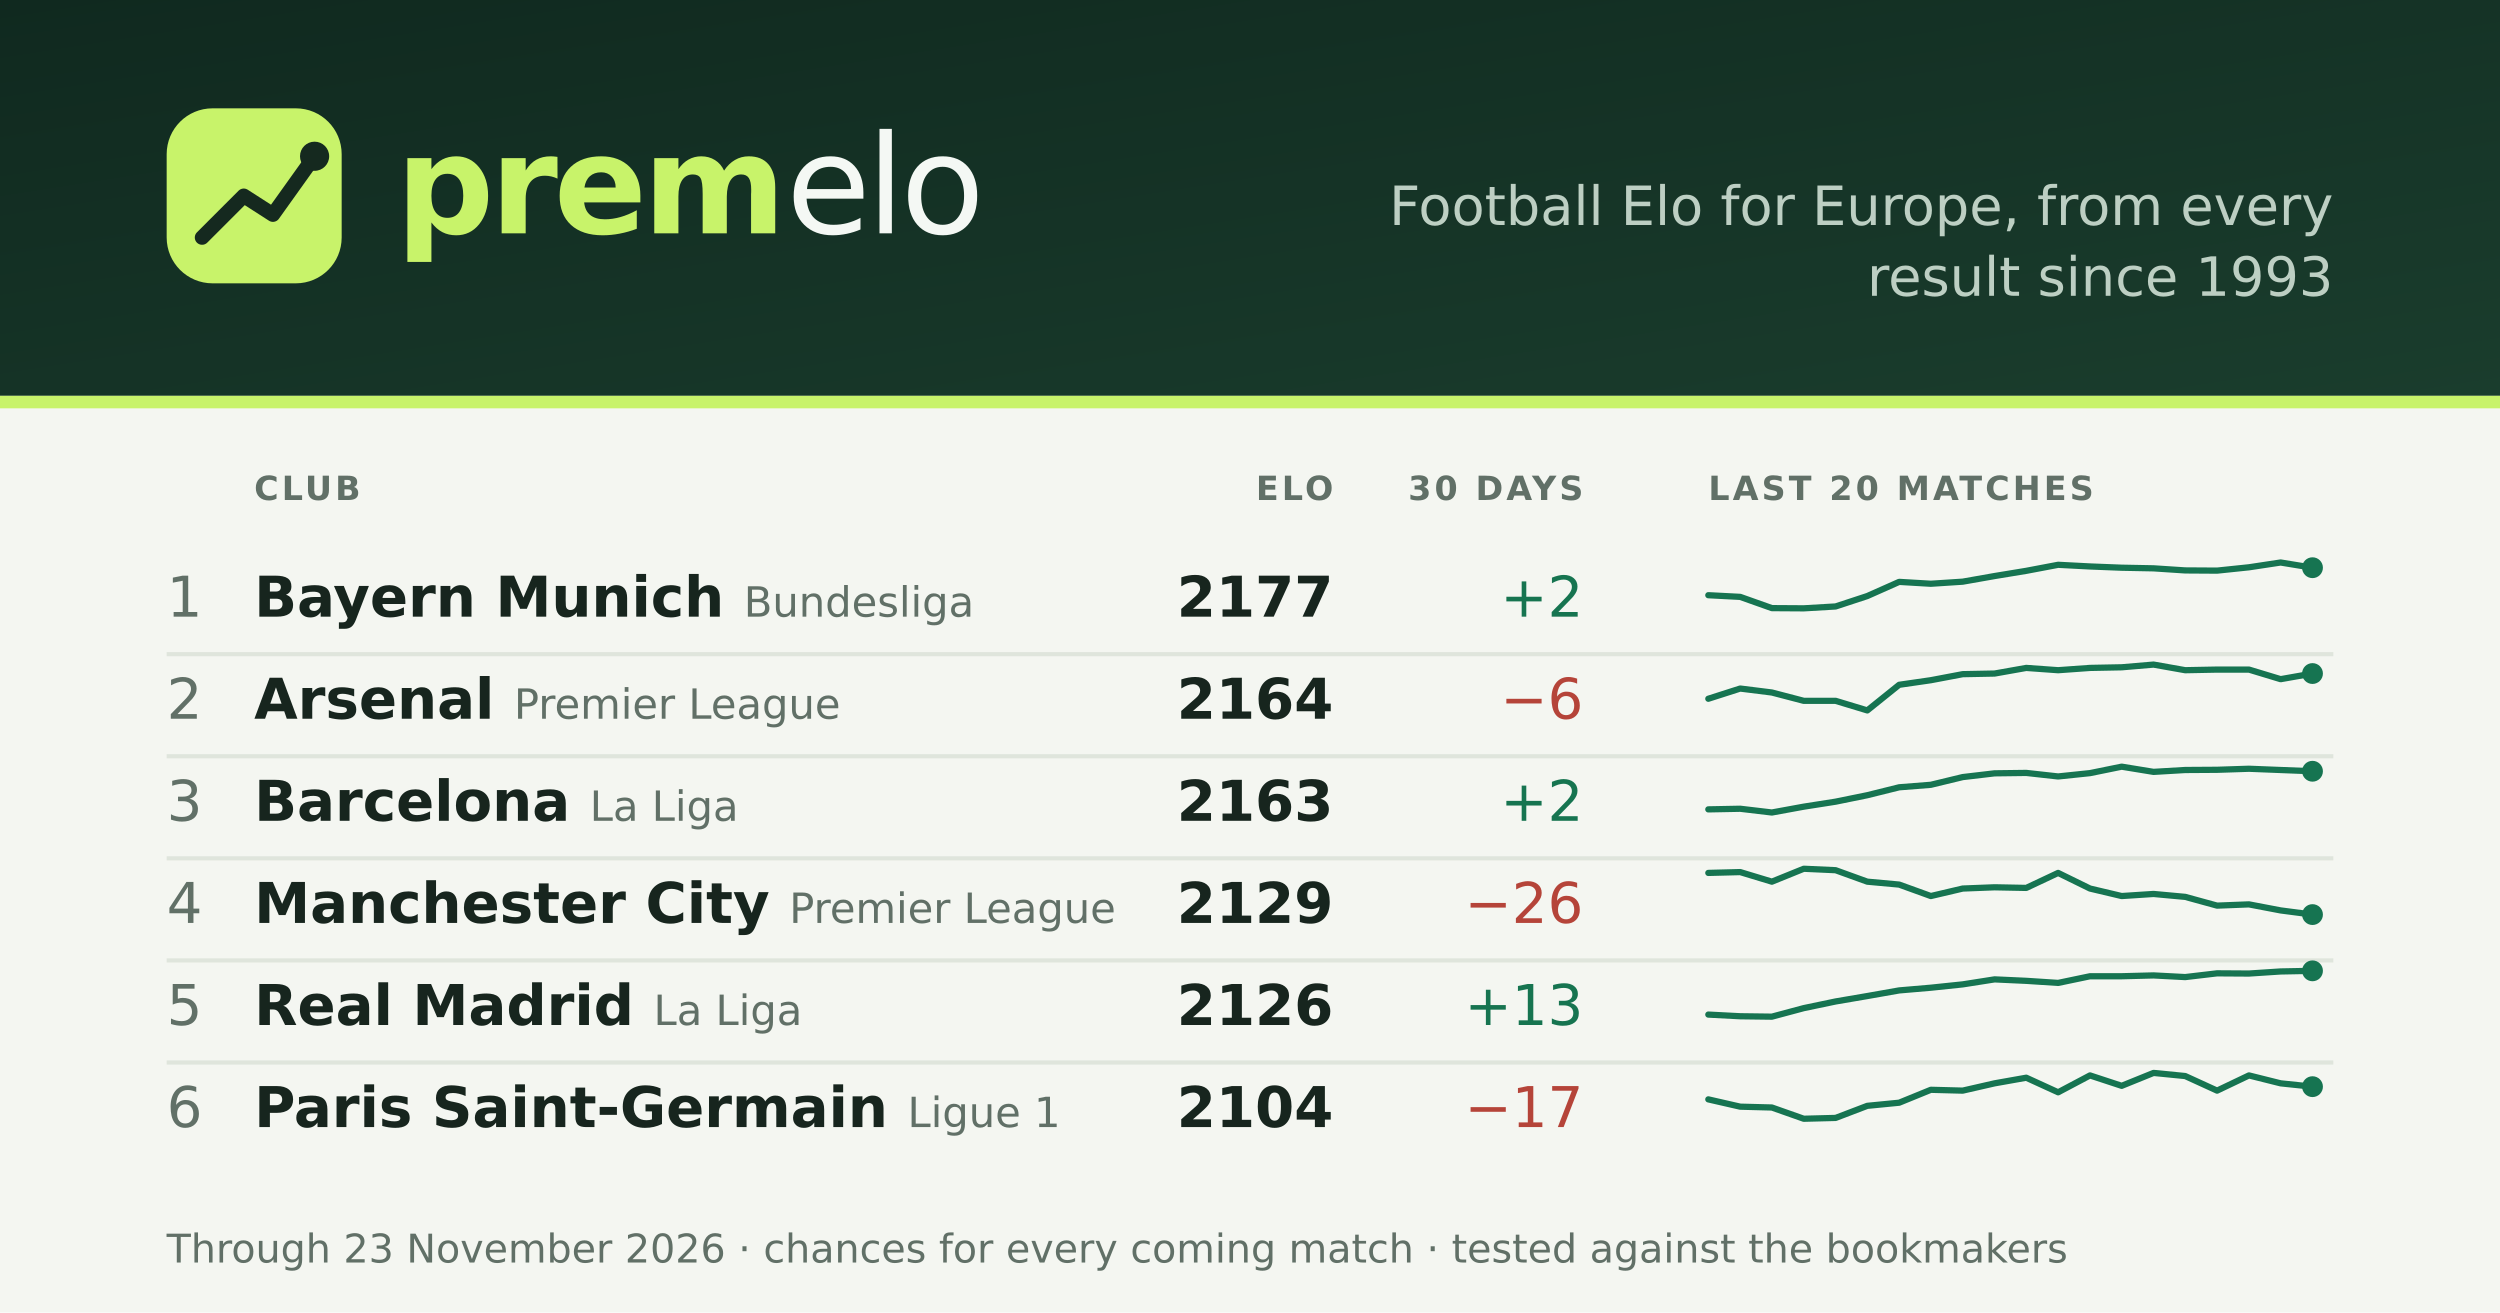
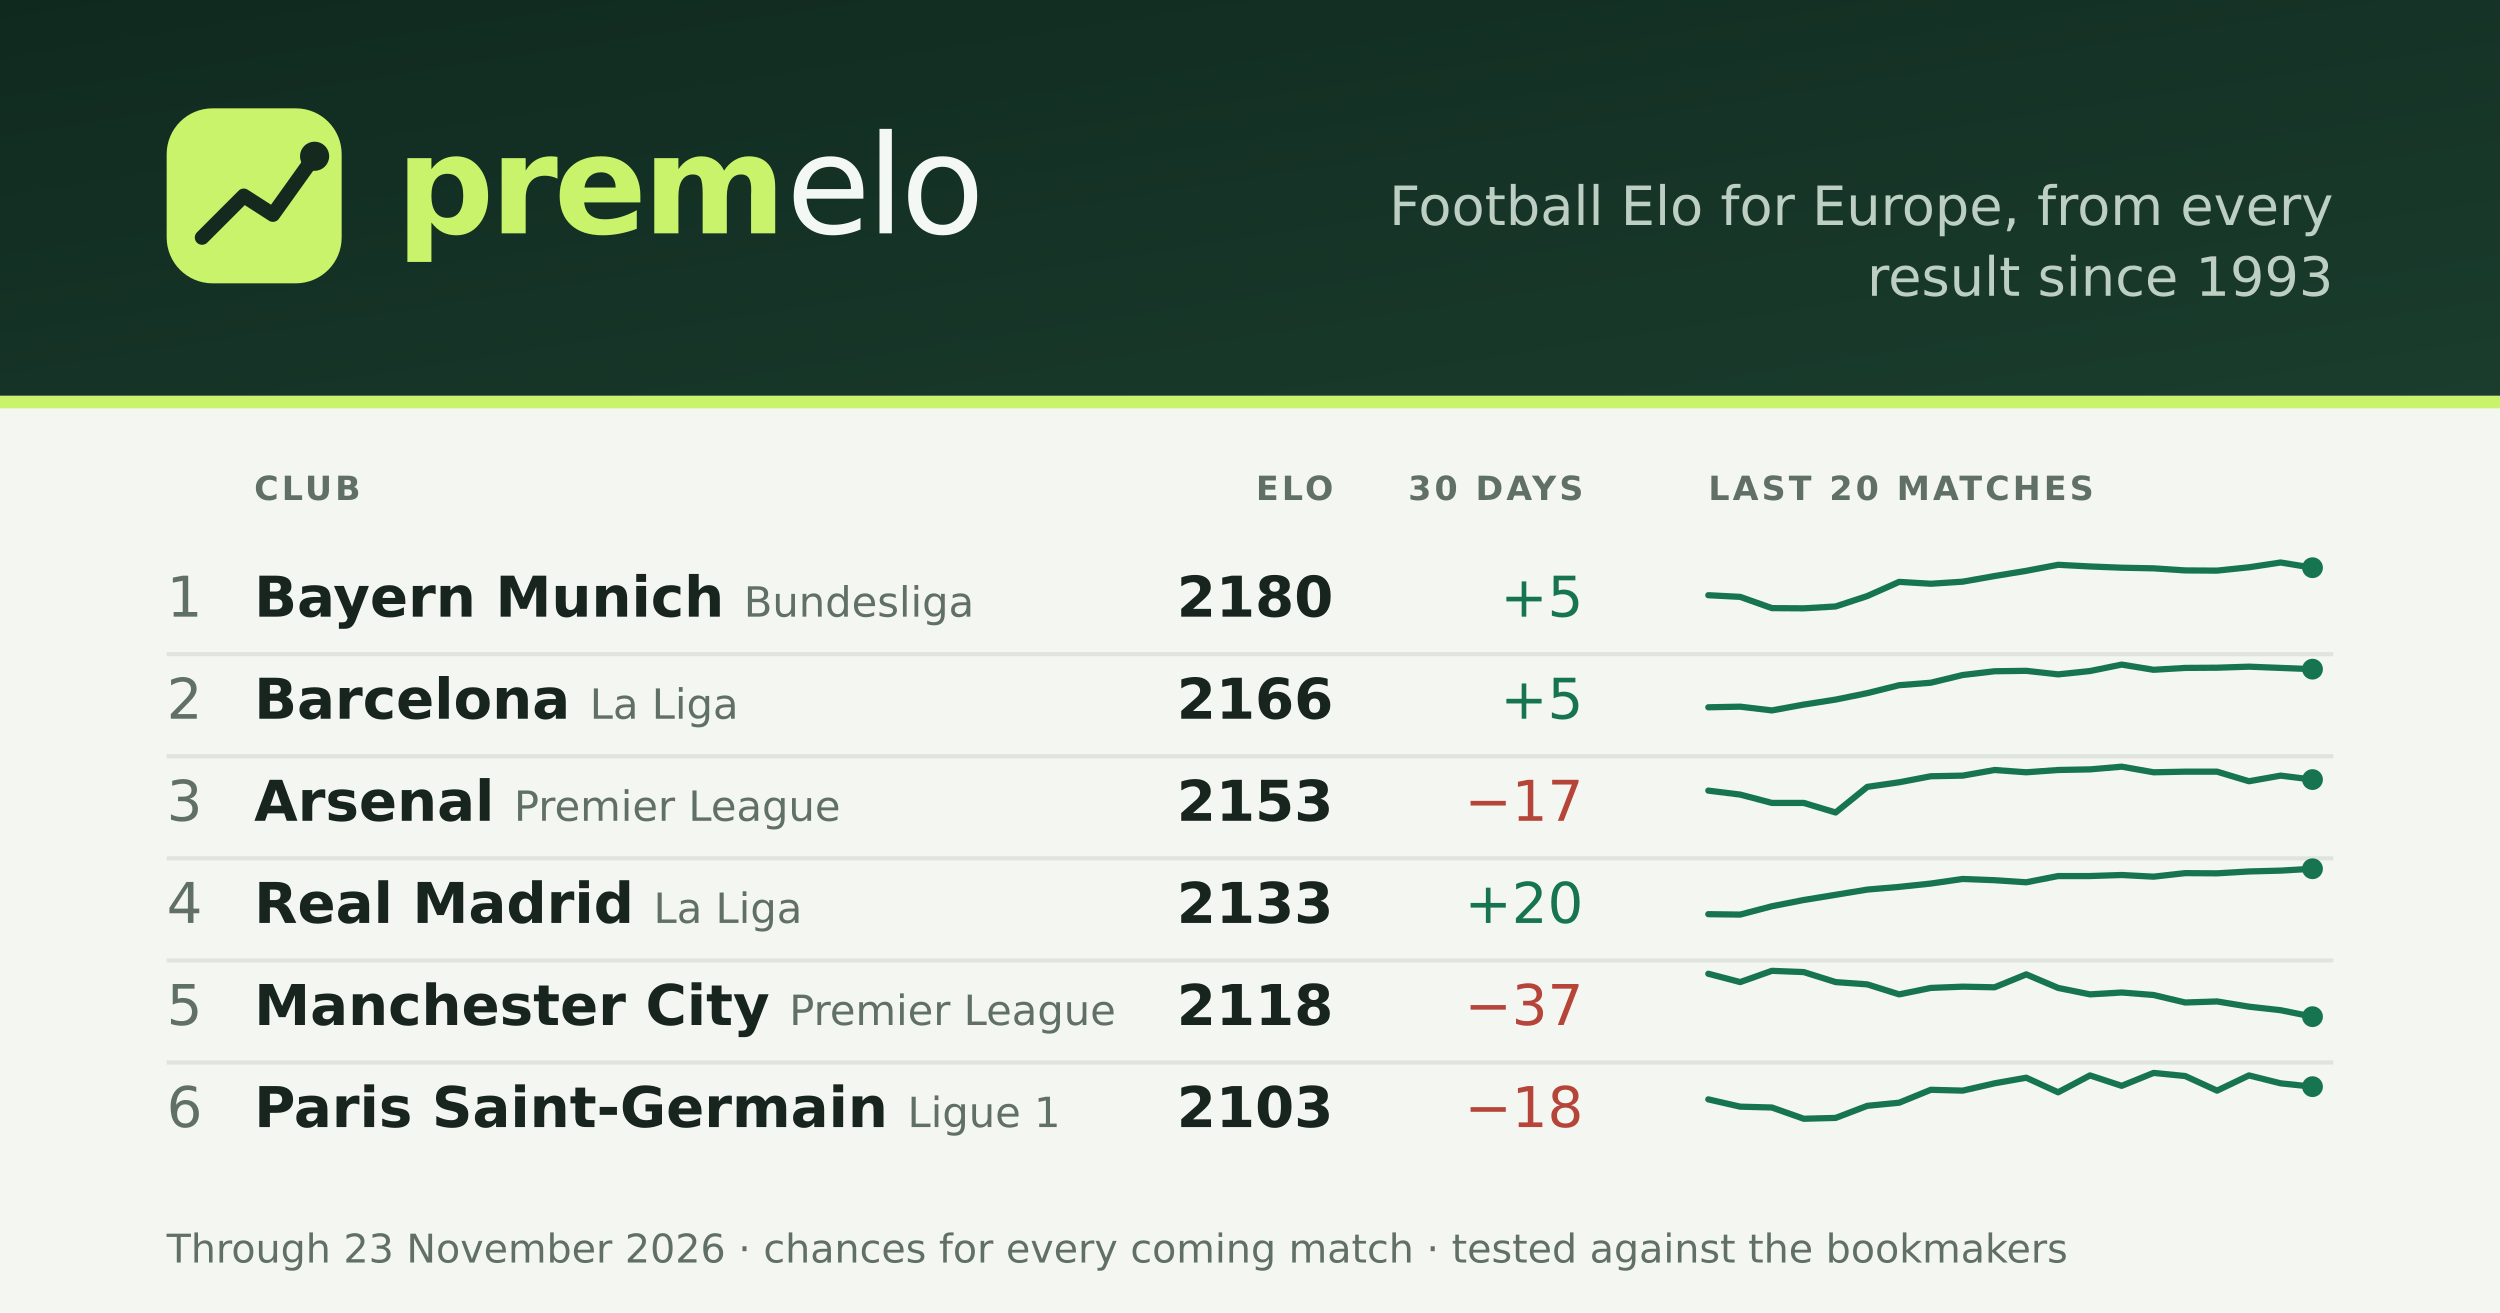
<svg xmlns="http://www.w3.org/2000/svg" width="1200" height="630" viewBox="0 0 1200 630" font-family="DejaVu Sans, sans-serif">
  <defs>
    <linearGradient id="hd" x1="0" y1="0" x2="1" y2="1">
      <stop offset="0" stop-color="#10291f" />
      <stop offset="1" stop-color="#1a3d2d" />
    </linearGradient>
  </defs>
  <rect width="1200" height="630" fill="#f4f6f1" />
  <rect width="1200" height="190" fill="url(#hd)" />
  <rect y="190" width="1200" height="6" fill="#c8f36a" />
  <rect x="80" y="52" width="84" height="84" rx="22" fill="#c8f36a" />
  <path d="M97 114L117 94L131 103L151 75" fill="none" stroke="#15291f" stroke-width="7" stroke-linecap="round" stroke-linejoin="round" />
  <circle cx="151" cy="75" r="7" fill="#15291f" />
  <text x="190" y="112" font-size="66" fill="#f4f8f4" letter-spacing="-2">
    <tspan fill="#c8f36a" font-weight="bold">prem</tspan>elo</text>
  <text x="1120" y="108" font-size="26" fill="#bdcfc3" text-anchor="end">Football Elo for Europe, from every</text>
  <text x="1120" y="142" font-size="26" fill="#bdcfc3" text-anchor="end">result since 1993</text>
  <g font-size="16" fill="#617067" font-weight="bold" letter-spacing="1.5">
    <text x="122" y="240">CLUB</text>
    <text x="640" y="240" text-anchor="end">ELO</text>
    <text x="760" y="240" text-anchor="end">30 DAYS</text>
    <text x="820" y="240">LAST 20 MATCHES</text>
  </g>
  <g font-size="27">
    <text x="80" y="296" fill="#617067">1</text>
    <text x="122" y="296" fill="#17251e" font-weight="600">Bayern Munich <tspan fill="#617067" font-size="20" font-weight="normal">Bundesliga</tspan>
    </text>
-     <text x="640" y="296" fill="#17251e" font-weight="bold" text-anchor="end">2177</text>
-     <text x="760" y="296" fill="#167450" text-anchor="end">+2</text>
+     <text x="640" y="296" fill="#17251e" font-weight="bold" text-anchor="end">2180</text>
+     <text x="760" y="296" fill="#167450" text-anchor="end">+5</text>
    <polyline points="820.0,285.7 835.3,286.5 850.5,291.9 865.8,292.0 881.1,291.1 896.3,286.1 911.6,279.3 926.8,280.2 942.1,279.2 957.4,276.5 972.6,274.0 987.9,271.1 1003.2,271.9 1018.4,272.5 1033.7,272.8 1048.9,273.8 1064.2,273.9 1079.5,272.3 1094.7,270.0 1110.0,272.5" fill="none" stroke="#167451" stroke-width="3" stroke-linejoin="round" stroke-linecap="round" />
    <circle cx="1110.0" cy="272.5" r="5" fill="#167451" />
    <line x1="80" x2="1120" y1="314" y2="314" stroke="#dfe5dc" stroke-width="2" />
    <text x="80" y="345" fill="#617067">2</text>
-     <text x="122" y="345" fill="#17251e" font-weight="600">Arsenal <tspan fill="#617067" font-size="20" font-weight="normal">Premier League</tspan>
+     <text x="122" y="345" fill="#17251e" font-weight="600">Barcelona <tspan fill="#617067" font-size="20" font-weight="normal">La Liga</tspan>
    </text>
-     <text x="640" y="345" fill="#17251e" font-weight="bold" text-anchor="end">2164</text>
-     <text x="760" y="345" fill="#b54439" text-anchor="end">−6</text>
-     <polyline points="820.0,335.4 835.3,330.5 850.5,332.4 865.8,336.4 881.1,336.4 896.3,341.0 911.6,328.7 926.8,326.5 942.1,323.6 957.4,323.3 972.6,320.6 987.9,321.7 1003.2,320.6 1018.4,320.3 1033.7,319.0 1048.9,321.7 1064.2,321.4 1079.5,321.4 1094.7,326.0 1110.0,323.3" fill="none" stroke="#167451" stroke-width="3" stroke-linejoin="round" stroke-linecap="round" />
-     <circle cx="1110.0" cy="323.3" r="5" fill="#167451" />
+     <text x="640" y="345" fill="#17251e" font-weight="bold" text-anchor="end">2166</text>
+     <text x="760" y="345" fill="#167450" text-anchor="end">+5</text>
+     <polyline points="820.0,339.5 835.3,339.2 850.5,341.0 865.8,338.2 881.1,335.8 896.3,332.7 911.6,328.9 926.8,327.7 942.1,324.0 957.4,322.2 972.6,322.0 987.9,323.7 1003.2,322.1 1018.4,319.0 1033.7,321.5 1048.9,320.6 1064.2,320.5 1079.5,320.0 1094.7,320.6 1110.0,321.2" fill="none" stroke="#167451" stroke-width="3" stroke-linejoin="round" stroke-linecap="round" />
+     <circle cx="1110.0" cy="321.2" r="5" fill="#167451" />
    <line x1="80" x2="1120" y1="363" y2="363" stroke="#dfe5dc" stroke-width="2" />
    <text x="80" y="394" fill="#617067">3</text>
-     <text x="122" y="394" fill="#17251e" font-weight="600">Barcelona <tspan fill="#617067" font-size="20" font-weight="normal">La Liga</tspan>
+     <text x="122" y="394" fill="#17251e" font-weight="600">Arsenal <tspan fill="#617067" font-size="20" font-weight="normal">Premier League</tspan>
    </text>
-     <text x="640" y="394" fill="#17251e" font-weight="bold" text-anchor="end">2163</text>
-     <text x="760" y="394" fill="#167450" text-anchor="end">+2</text>
-     <polyline points="820.0,388.5 835.3,388.2 850.5,390.0 865.8,387.2 881.1,384.8 896.3,381.7 911.6,377.9 926.8,376.7 942.1,373.0 957.4,371.2 972.6,371.0 987.9,372.7 1003.2,371.1 1018.4,368.0 1033.7,370.5 1048.9,369.6 1064.2,369.5 1079.5,369.0 1094.7,369.6 1110.0,370.2" fill="none" stroke="#167451" stroke-width="3" stroke-linejoin="round" stroke-linecap="round" />
-     <circle cx="1110.0" cy="370.2" r="5" fill="#167451" />
+     <text x="640" y="394" fill="#17251e" font-weight="bold" text-anchor="end">2153</text>
+     <text x="760" y="394" fill="#b54439" text-anchor="end">−17</text>
+     <polyline points="820.0,379.5 835.3,381.4 850.5,385.4 865.8,385.4 881.1,390.0 896.3,377.7 911.6,375.5 926.8,372.6 942.1,372.3 957.4,369.6 972.6,370.7 987.9,369.6 1003.2,369.3 1018.4,368.0 1033.7,370.7 1048.9,370.4 1064.2,370.4 1079.5,375.0 1094.7,372.3 1110.0,374.2" fill="none" stroke="#167451" stroke-width="3" stroke-linejoin="round" stroke-linecap="round" />
+     <circle cx="1110.0" cy="374.2" r="5" fill="#167451" />
    <line x1="80" x2="1120" y1="412" y2="412" stroke="#dfe5dc" stroke-width="2" />
    <text x="80" y="443" fill="#617067">4</text>
-     <text x="122" y="443" fill="#17251e" font-weight="600">Manchester City <tspan fill="#617067" font-size="20" font-weight="normal">Premier League</tspan>
+     <text x="122" y="443" fill="#17251e" font-weight="600">Real Madrid <tspan fill="#617067" font-size="20" font-weight="normal">La Liga</tspan>
    </text>
-     <text x="640" y="443" fill="#17251e" font-weight="bold" text-anchor="end">2129</text>
-     <text x="760" y="443" fill="#b54439" text-anchor="end">−26</text>
-     <polyline points="820.0,419.0 835.3,418.6 850.5,423.2 865.8,417.0 881.1,417.7 896.3,423.2 911.6,424.6 926.8,430.1 942.1,426.5 957.4,425.9 972.6,426.2 987.9,419.0 1003.2,426.5 1018.4,430.1 1033.7,429.1 1048.9,430.5 1064.2,434.7 1079.5,434.1 1094.7,437.0 1110.0,439.0" fill="none" stroke="#167451" stroke-width="3" stroke-linejoin="round" stroke-linecap="round" />
-     <circle cx="1110.0" cy="439.0" r="5" fill="#167451" />
+     <text x="640" y="443" fill="#17251e" font-weight="bold" text-anchor="end">2133</text>
+     <text x="760" y="443" fill="#167450" text-anchor="end">+20</text>
+     <polyline points="820.0,438.8 835.3,439.0 850.5,435.0 865.8,432.0 881.1,429.5 896.3,427.0 911.6,425.7 926.8,424.1 942.1,421.9 957.4,422.5 972.6,423.5 987.9,420.5 1003.2,420.5 1018.4,420.0 1033.7,420.8 1048.9,419.1 1064.2,419.2 1079.5,418.3 1094.7,417.9 1110.0,417.0" fill="none" stroke="#167451" stroke-width="3" stroke-linejoin="round" stroke-linecap="round" />
+     <circle cx="1110.0" cy="417.0" r="5" fill="#167451" />
    <line x1="80" x2="1120" y1="461" y2="461" stroke="#dfe5dc" stroke-width="2" />
    <text x="80" y="492" fill="#617067">5</text>
-     <text x="122" y="492" fill="#17251e" font-weight="600">Real Madrid <tspan fill="#617067" font-size="20" font-weight="normal">La Liga</tspan>
+     <text x="122" y="492" fill="#17251e" font-weight="600">Manchester City <tspan fill="#617067" font-size="20" font-weight="normal">Premier League</tspan>
    </text>
-     <text x="640" y="492" fill="#17251e" font-weight="bold" text-anchor="end">2126</text>
-     <text x="760" y="492" fill="#167450" text-anchor="end">+13</text>
-     <polyline points="820.0,487.0 835.3,487.8 850.5,488.0 865.8,483.9 881.1,480.7 896.3,478.1 911.6,475.4 926.8,474.1 942.1,472.5 957.4,470.1 972.6,470.8 987.9,471.8 1003.2,468.6 1018.4,468.6 1033.7,468.2 1048.9,469.0 1064.2,467.2 1079.5,467.3 1094.7,466.3 1110.0,466.0" fill="none" stroke="#167451" stroke-width="3" stroke-linejoin="round" stroke-linecap="round" />
-     <circle cx="1110.0" cy="466.0" r="5" fill="#167451" />
+     <text x="640" y="492" fill="#17251e" font-weight="bold" text-anchor="end">2118</text>
+     <text x="760" y="492" fill="#b54439" text-anchor="end">−37</text>
+     <polyline points="820.0,467.4 835.3,471.4 850.5,466.0 865.8,466.6 881.1,471.4 896.3,472.5 911.6,477.3 926.8,474.2 942.1,473.6 957.4,473.9 972.6,467.7 987.9,474.2 1003.2,477.3 1018.4,476.4 1033.7,477.6 1048.9,481.2 1064.2,480.7 1079.5,483.2 1094.7,484.9 1110.0,488.0" fill="none" stroke="#167451" stroke-width="3" stroke-linejoin="round" stroke-linecap="round" />
+     <circle cx="1110.0" cy="488.0" r="5" fill="#167451" />
    <line x1="80" x2="1120" y1="510" y2="510" stroke="#dfe5dc" stroke-width="2" />
    <text x="80" y="541" fill="#617067">6</text>
    <text x="122" y="541" fill="#17251e" font-weight="600">Paris Saint-Germain <tspan fill="#617067" font-size="20" font-weight="normal">Ligue 1</tspan>
    </text>
-     <text x="640" y="541" fill="#17251e" font-weight="bold" text-anchor="end">2104</text>
-     <text x="760" y="541" fill="#b54439" text-anchor="end">−17</text>
+     <text x="640" y="541" fill="#17251e" font-weight="bold" text-anchor="end">2103</text>
+     <text x="760" y="541" fill="#b54439" text-anchor="end">−18</text>
    <polyline points="820.0,527.7 835.3,531.2 850.5,531.6 865.8,537.0 881.1,536.6 896.3,530.8 911.6,529.3 926.8,523.1 942.1,523.5 957.4,520.0 972.6,517.3 987.9,524.3 1003.2,516.2 1018.4,521.2 1033.7,515.0 1048.9,516.5 1064.2,523.5 1079.5,516.2 1094.7,520.0 1110.0,521.6" fill="none" stroke="#167451" stroke-width="3" stroke-linejoin="round" stroke-linecap="round" />
    <circle cx="1110.0" cy="521.6" r="5" fill="#167451" />
  </g>
  <text x="80" y="606" font-size="19" fill="#617067">Through 23 November 2026 · chances for every coming match · tested against the bookmakers</text>
</svg>
